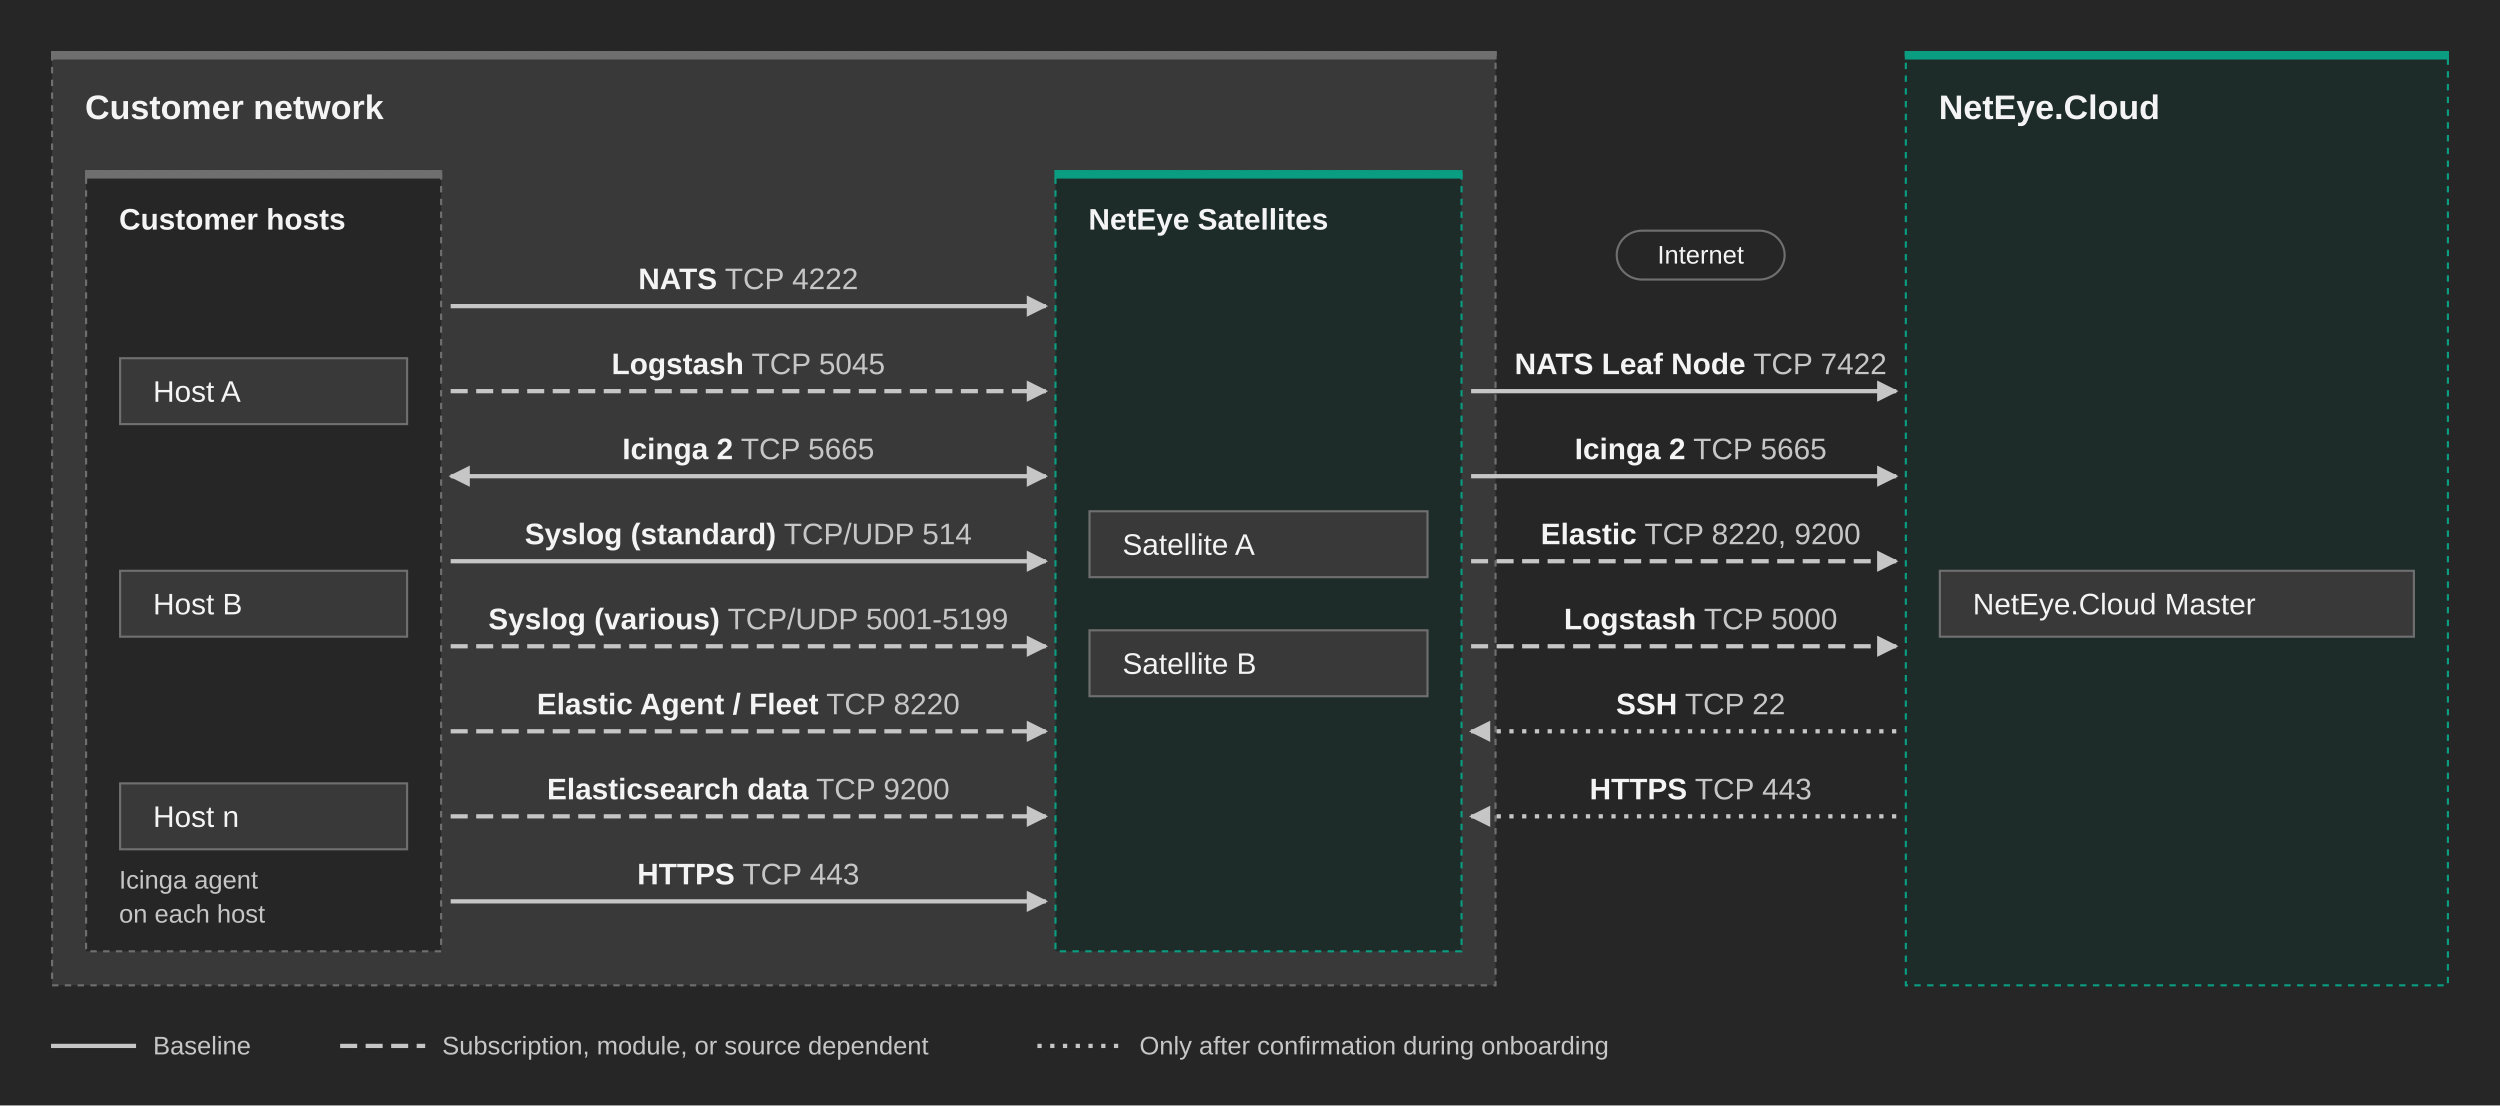
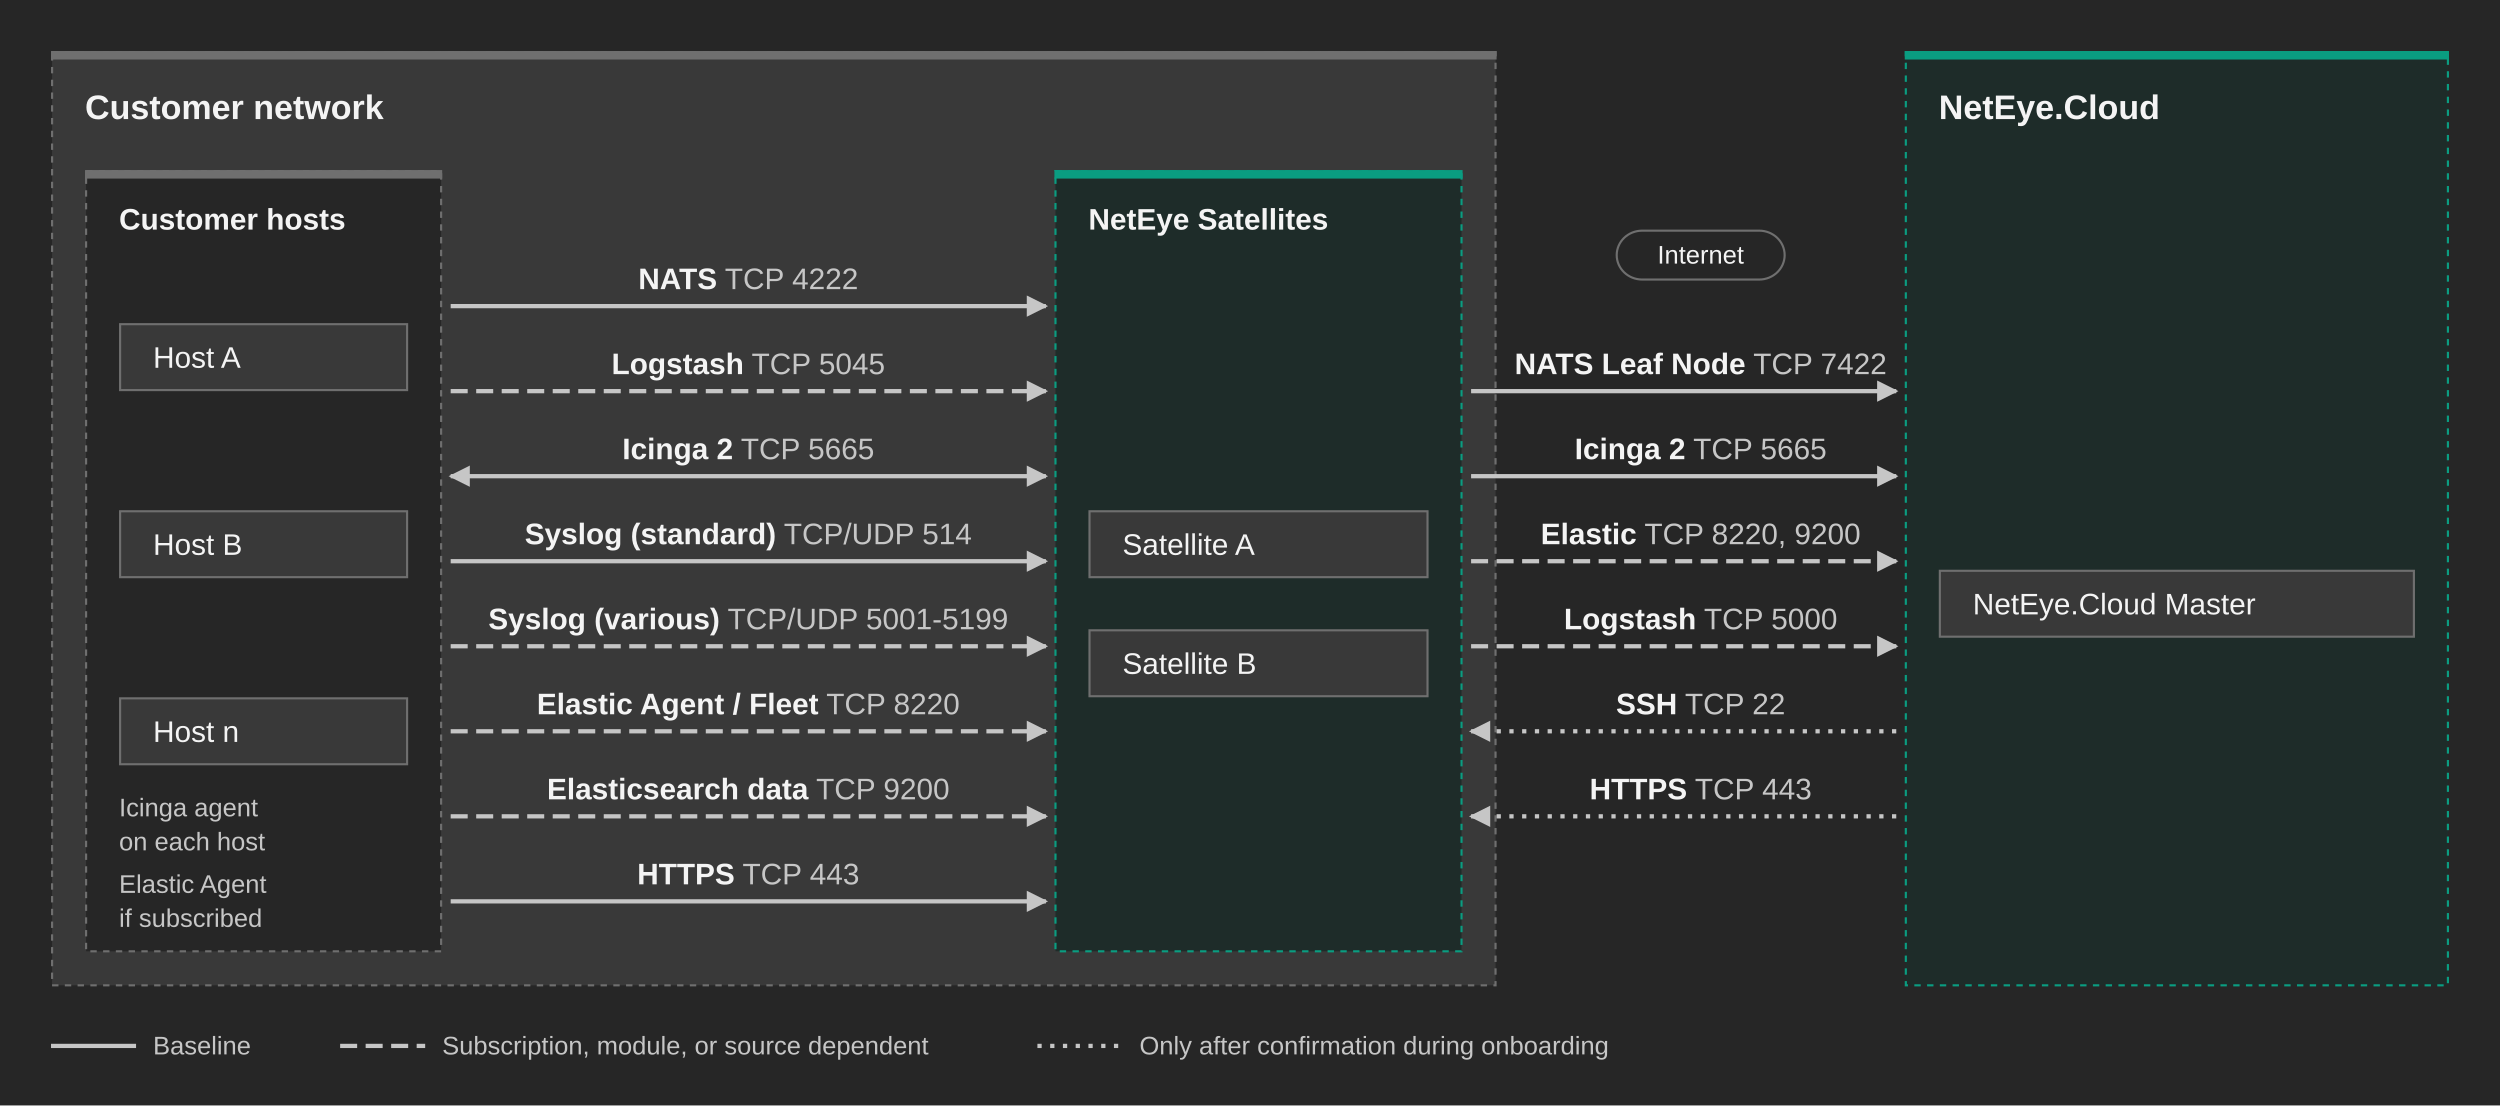
<svg xmlns="http://www.w3.org/2000/svg" width="1176" height="520" viewBox="0 0 1176 520" font-family="'IBM Plex Sans', 'Helvetica Neue', Arial, sans-serif">
  <defs>
    <marker id="arrow" viewBox="0 0 10 10" refX="9" refY="5" markerWidth="5" markerHeight="5" orient="auto-start-reverse">
      <path d="M 0 0 L 10 5 L 0 10 z" fill="#C6C6C6" />
    </marker>
  </defs>
  <rect width="1176" height="520" fill="#262626" />
  <rect x="24.5" y="24.5" width="679" height="439" fill="#393939" stroke="#6F6F6F" stroke-dasharray="3 3" />
  <rect x="24" y="24" width="680" height="4" fill="#6F6F6F" />
  <text x="40" y="56" font-size="16" font-weight="600" fill="#F4F4F4">Customer network</text>
  <rect x="40.5" y="80.5" width="167" height="367" fill="#262626" stroke="#6F6F6F" stroke-dasharray="3 3" />
  <rect x="40" y="80" width="168" height="4" fill="#6F6F6F" />
  <text x="56" y="108" font-size="14" font-weight="600" fill="#F4F4F4">Customer hosts</text>
-   <rect x="56.5" y="168.5" width="135" height="31" fill="#393939" stroke="#6F6F6F" />
-   <text x="72" y="189" font-size="14" fill="#F4F4F4">Host A</text>
-   <rect x="56.5" y="268.5" width="135" height="31" fill="#393939" stroke="#6F6F6F" />
-   <text x="72" y="289" font-size="14" fill="#F4F4F4">Host B</text>
-   <rect x="56.5" y="368.5" width="135" height="31" fill="#393939" stroke="#6F6F6F" />
-   <text x="72" y="389" font-size="14" fill="#F4F4F4">Host n</text>
-   <text x="56" y="418" font-size="12" fill="#C6C6C6">Icinga agent</text>
-   <text x="56" y="434" font-size="12" fill="#C6C6C6">on each host</text>
+   <rect x="56.5" y="152.5" width="135" height="31" fill="#393939" stroke="#6F6F6F" />
+   <text x="72" y="173" font-size="14" fill="#F4F4F4">Host A</text>
+   <rect x="56.5" y="240.5" width="135" height="31" fill="#393939" stroke="#6F6F6F" />
+   <text x="72" y="261" font-size="14" fill="#F4F4F4">Host B</text>
+   <rect x="56.5" y="328.5" width="135" height="31" fill="#393939" stroke="#6F6F6F" />
+   <text x="72" y="349" font-size="14" fill="#F4F4F4">Host n</text>
+   <text x="56" y="384" font-size="12" fill="#C6C6C6">Icinga agent</text>
+   <text x="56" y="400" font-size="12" fill="#C6C6C6">on each host</text>
+   <text x="56" y="420" font-size="12" fill="#C6C6C6">Elastic Agent</text>
+   <text x="56" y="436" font-size="12" fill="#C6C6C6">if subscribed</text>
  <rect x="496.5" y="80.5" width="191" height="367" fill="#1E2C29" stroke="#0A9D81" stroke-dasharray="3 3" />
  <rect x="496" y="80" width="192" height="4" fill="#0A9D81" />
  <text x="512" y="108" font-size="14" font-weight="600" fill="#F4F4F4">NetEye Satellites</text>
  <rect x="512.5" y="240.5" width="159" height="31" fill="#393939" stroke="#6F6F6F" />
  <text x="528" y="261" font-size="14" fill="#F4F4F4">Satellite A</text>
  <rect x="512.5" y="296.5" width="159" height="31" fill="#393939" stroke="#6F6F6F" />
  <text x="528" y="317" font-size="14" fill="#F4F4F4">Satellite B</text>
  <rect x="896.5" y="24.5" width="255" height="439" fill="#1E2C29" stroke="#0A9D81" stroke-dasharray="3 3" />
  <rect x="896" y="24" width="256" height="4" fill="#0A9D81" />
  <text x="912" y="56" font-size="16" font-weight="600" fill="#F4F4F4">NetEye.Cloud</text>
  <rect x="912.5" y="268.5" width="223" height="31" fill="#393939" stroke="#6F6F6F" />
  <text x="928" y="289" font-size="14" fill="#F4F4F4">NetEye.Cloud Master</text>
  <g stroke="#C6C6C6" stroke-width="2" fill="none">
    <line x1="212" y1="144" x2="492" y2="144" marker-end="url(#arrow)" />
    <line x1="212" y1="184" x2="492" y2="184" stroke-dasharray="8 4" marker-end="url(#arrow)" />
    <line x1="212" y1="224" x2="492" y2="224" marker-start="url(#arrow)" marker-end="url(#arrow)" />
    <line x1="212" y1="264" x2="492" y2="264" marker-end="url(#arrow)" />
    <line x1="212" y1="304" x2="492" y2="304" stroke-dasharray="8 4" marker-end="url(#arrow)" />
    <line x1="212" y1="344" x2="492" y2="344" stroke-dasharray="8 4" marker-end="url(#arrow)" />
    <line x1="212" y1="384" x2="492" y2="384" stroke-dasharray="8 4" marker-end="url(#arrow)" />
    <line x1="212" y1="424" x2="492" y2="424" marker-end="url(#arrow)" />
  </g>
  <text x="352" y="136" font-size="14" text-anchor="middle" fill="#C6C6C6">
    <tspan font-weight="600" fill="#F4F4F4">NATS</tspan> TCP 4222</text>
  <text x="352" y="176" font-size="14" text-anchor="middle" fill="#C6C6C6">
    <tspan font-weight="600" fill="#F4F4F4">Logstash</tspan> TCP 5045</text>
  <text x="352" y="216" font-size="14" text-anchor="middle" fill="#C6C6C6">
    <tspan font-weight="600" fill="#F4F4F4">Icinga 2</tspan> TCP 5665</text>
  <text x="352" y="256" font-size="14" text-anchor="middle" fill="#C6C6C6">
    <tspan font-weight="600" fill="#F4F4F4">Syslog (standard)</tspan> TCP/UDP 514</text>
  <text x="352" y="296" font-size="14" text-anchor="middle" fill="#C6C6C6">
    <tspan font-weight="600" fill="#F4F4F4">Syslog (various)</tspan> TCP/UDP 5001-5199</text>
  <text x="352" y="336" font-size="14" text-anchor="middle" fill="#C6C6C6">
    <tspan font-weight="600" fill="#F4F4F4">Elastic Agent / Fleet</tspan> TCP 8220</text>
  <text x="352" y="376" font-size="14" text-anchor="middle" fill="#C6C6C6">
    <tspan font-weight="600" fill="#F4F4F4">Elasticsearch data</tspan> TCP 9200</text>
  <text x="352" y="416" font-size="14" text-anchor="middle" fill="#C6C6C6">
    <tspan font-weight="600" fill="#F4F4F4">HTTPS</tspan> TCP 443</text>
  <g stroke="#C6C6C6" stroke-width="2" fill="none">
    <line x1="692" y1="184" x2="892" y2="184" marker-end="url(#arrow)" />
    <line x1="692" y1="224" x2="892" y2="224" marker-end="url(#arrow)" />
    <line x1="692" y1="264" x2="892" y2="264" stroke-dasharray="8 4" marker-end="url(#arrow)" />
    <line x1="692" y1="304" x2="892" y2="304" stroke-dasharray="8 4" marker-end="url(#arrow)" />
    <line x1="892" y1="344" x2="692" y2="344" stroke-dasharray="2 4" marker-end="url(#arrow)" />
    <line x1="892" y1="384" x2="692" y2="384" stroke-dasharray="2 4" marker-end="url(#arrow)" />
  </g>
  <text x="800" y="176" font-size="14" text-anchor="middle" fill="#C6C6C6">
    <tspan font-weight="600" fill="#F4F4F4">NATS Leaf Node</tspan> TCP 7422</text>
  <text x="800" y="216" font-size="14" text-anchor="middle" fill="#C6C6C6">
    <tspan font-weight="600" fill="#F4F4F4">Icinga 2</tspan> TCP 5665</text>
  <text x="800" y="256" font-size="14" text-anchor="middle" fill="#C6C6C6">
    <tspan font-weight="600" fill="#F4F4F4">Elastic</tspan> TCP 8220, 9200</text>
  <text x="800" y="296" font-size="14" text-anchor="middle" fill="#C6C6C6">
    <tspan font-weight="600" fill="#F4F4F4">Logstash</tspan> TCP 5000</text>
  <text x="800" y="336" font-size="14" text-anchor="middle" fill="#C6C6C6">
    <tspan font-weight="600" fill="#F4F4F4">SSH</tspan> TCP 22</text>
  <text x="800" y="376" font-size="14" text-anchor="middle" fill="#C6C6C6">
    <tspan font-weight="600" fill="#F4F4F4">HTTPS</tspan> TCP 443</text>
  <rect x="760.5" y="108.5" width="79" height="23" rx="12" fill="#262626" stroke="#6F6F6F" />
  <text x="800" y="124" font-size="12" fill="#F4F4F4" text-anchor="middle">Internet</text>
  <g stroke="#C6C6C6" stroke-width="2" fill="none">
    <line x1="24" y1="492" x2="64" y2="492" />
    <line x1="160" y1="492" x2="200" y2="492" stroke-dasharray="8 4" />
    <line x1="488" y1="492" x2="528" y2="492" stroke-dasharray="2 4" />
  </g>
  <g font-size="12" fill="#C6C6C6">
    <text x="72" y="496">Baseline</text>
    <text x="208" y="496">Subscription, module, or source dependent</text>
    <text x="536" y="496">Only after confirmation during onboarding</text>
  </g>
</svg>
